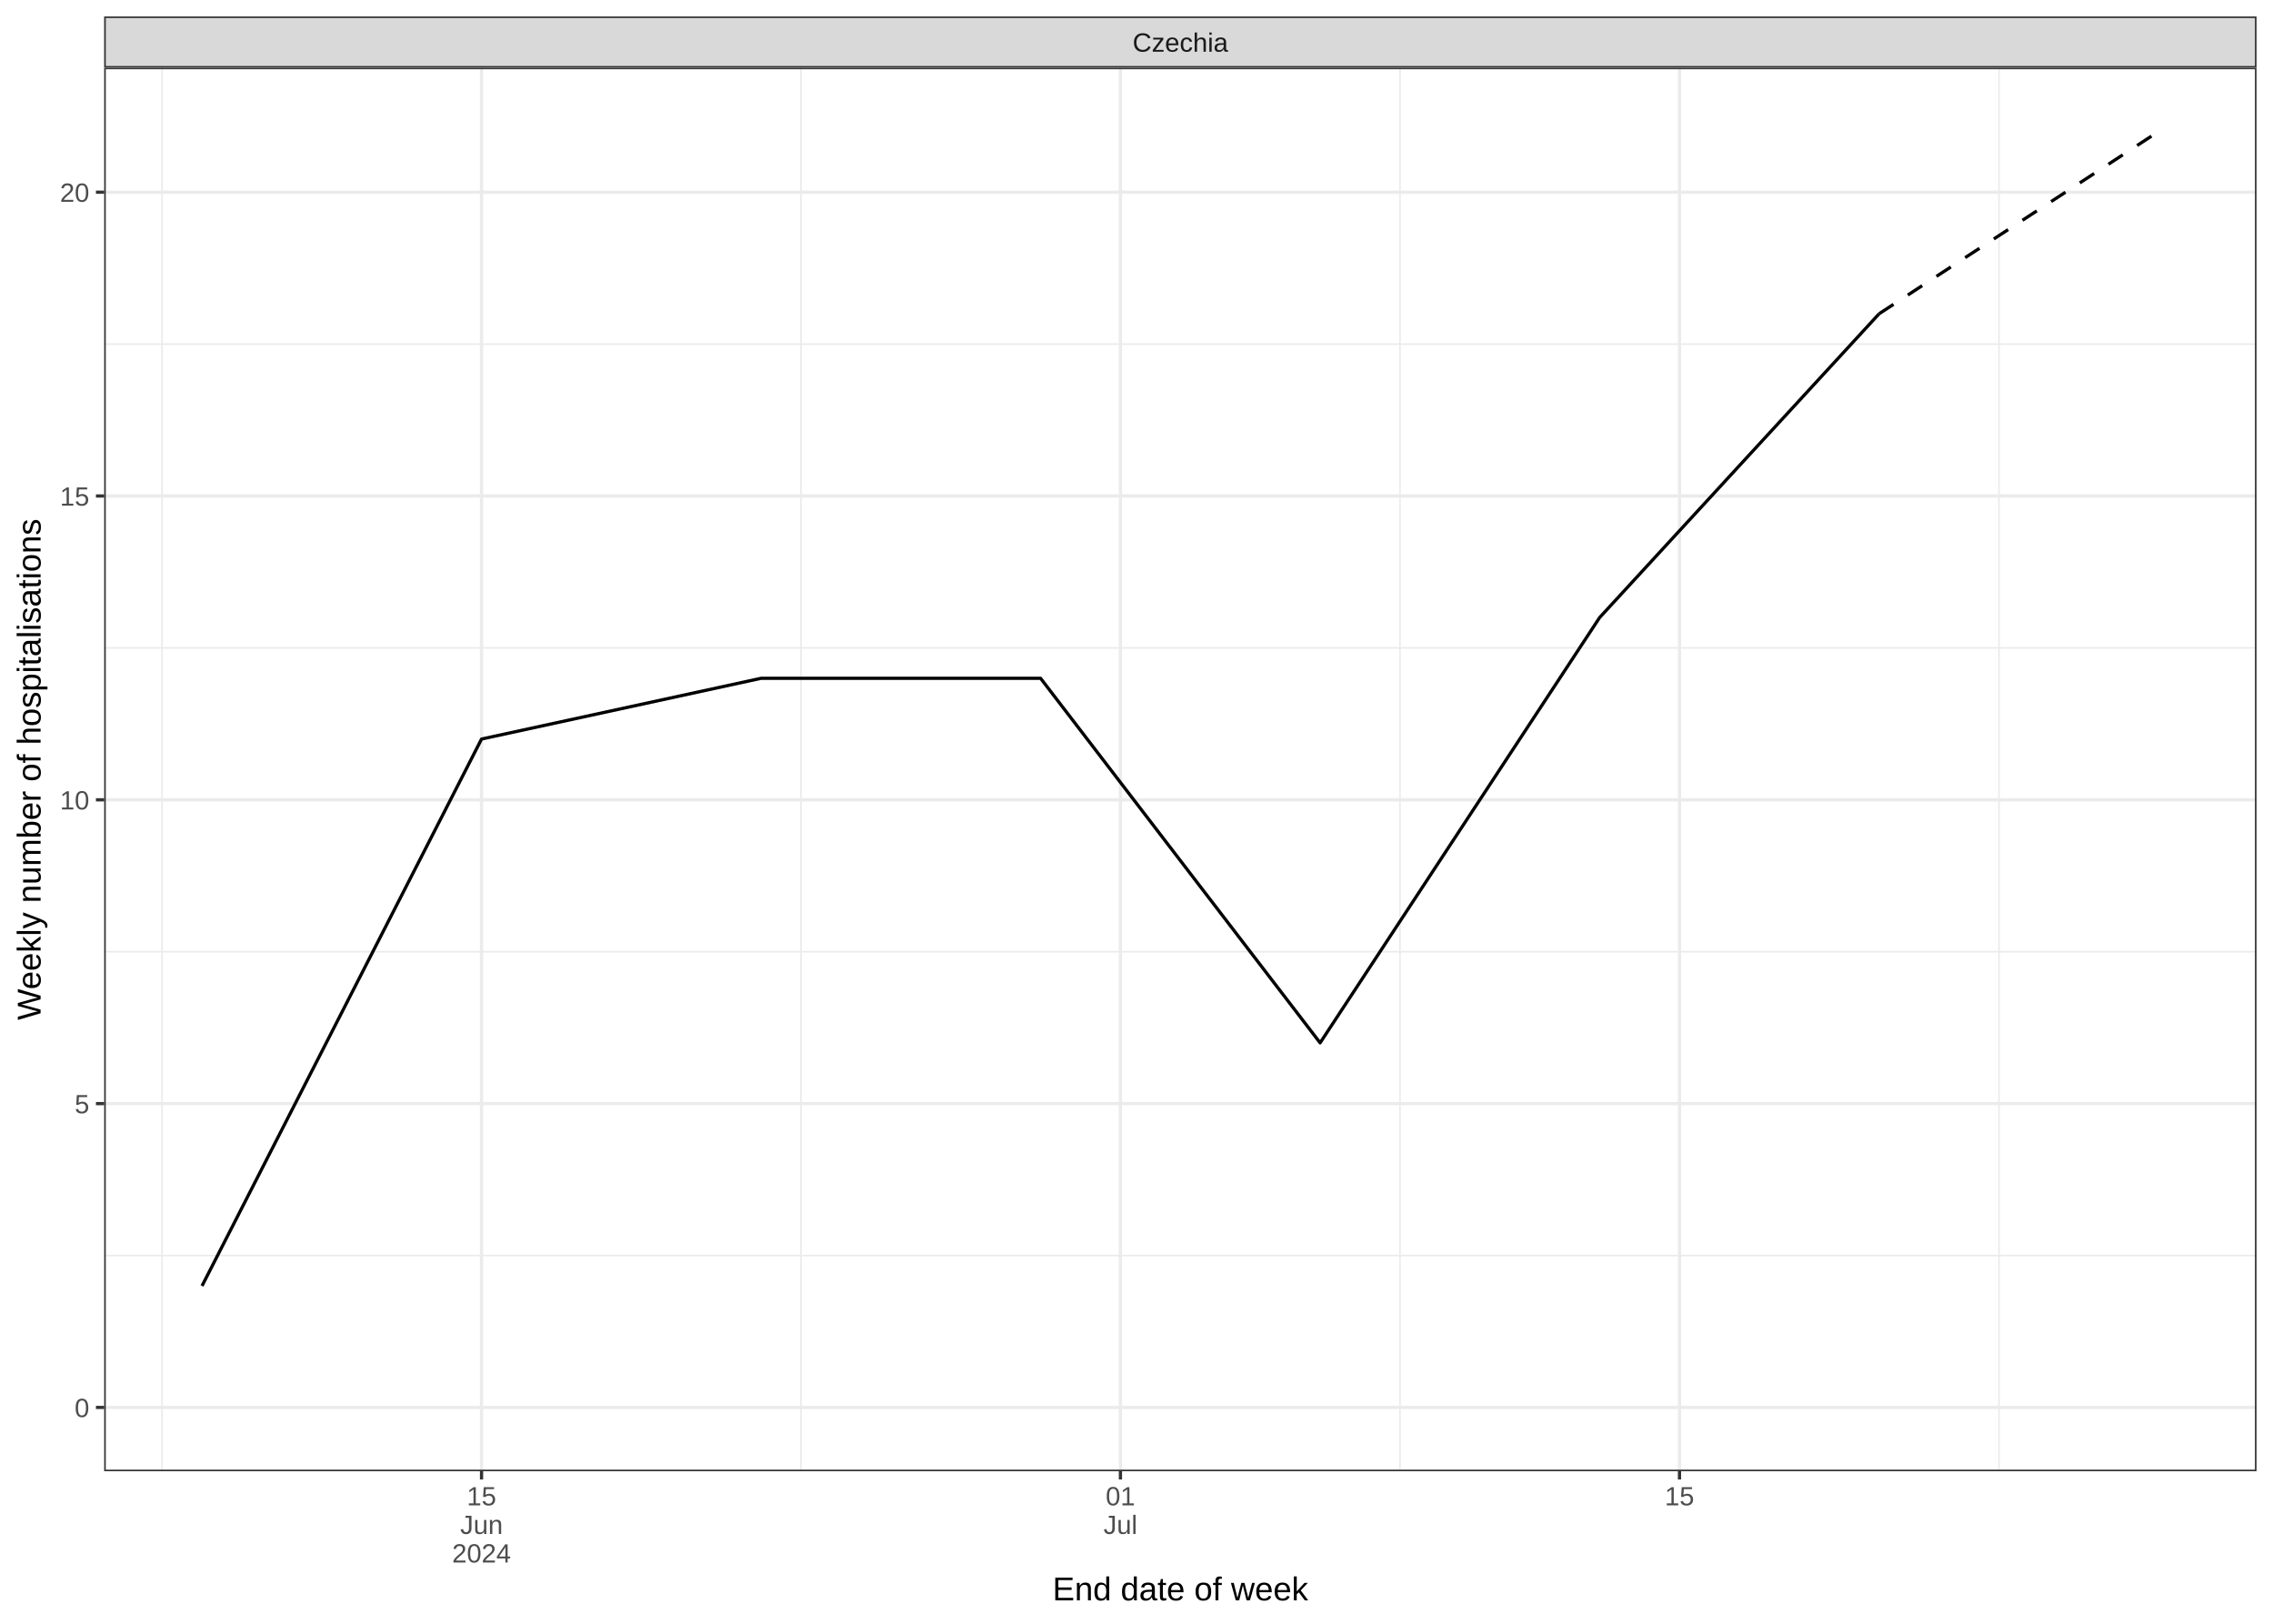
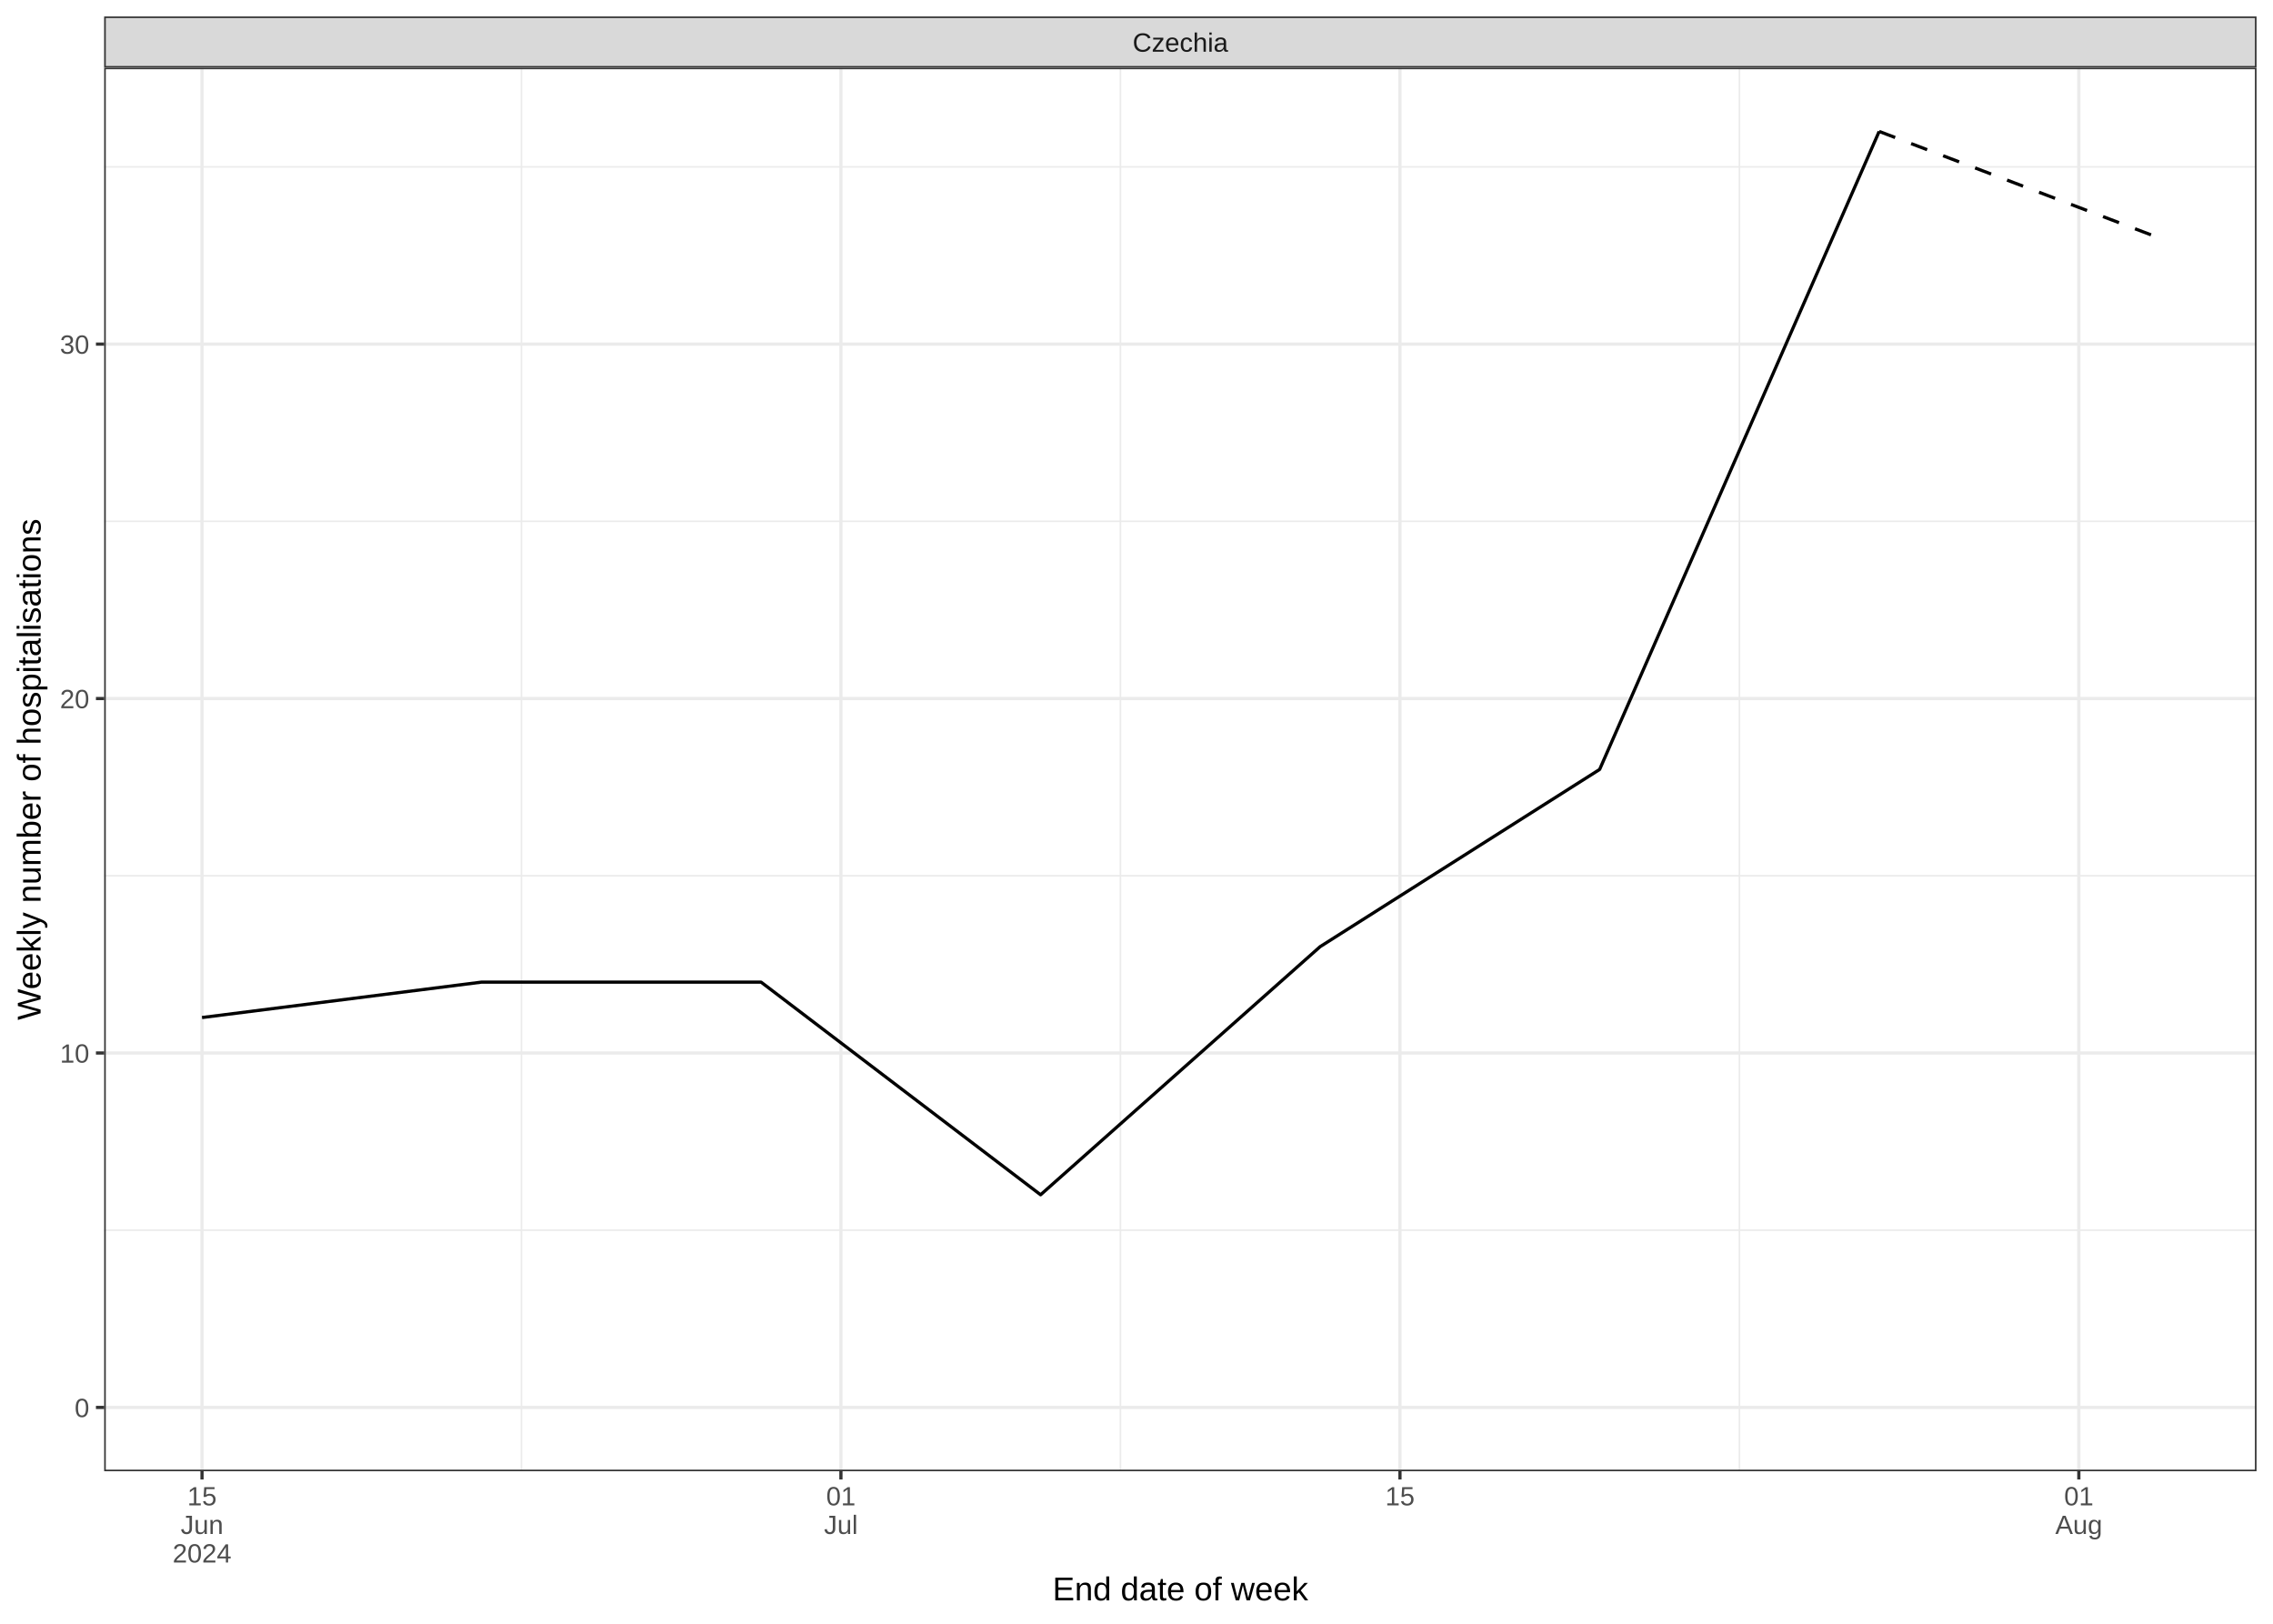
<svg xmlns="http://www.w3.org/2000/svg" class="svglite" width="756.00pt" height="540.00pt" viewBox="0 0 756.00 540.00">
  <defs>
    <style type="text/css">
    .svglite line, .svglite polyline, .svglite polygon, .svglite path, .svglite rect, .svglite circle {
      fill: none;
      stroke: #000000;
      stroke-linecap: round;
      stroke-linejoin: round;
      stroke-miterlimit: 10.00;
    }
    .svglite text {
      white-space: pre;
    }
  </style>
  </defs>
  <rect width="100%" height="100%" style="stroke: none; fill: #FFFFFF;" />
  <defs>
    <clipPath id="cpMC4wMHw3NTYuMDB8MC4wMHw1NDAuMDA=">
      <rect x="0.00" y="0.00" width="756.00" height="540.00" />
    </clipPath>
  </defs>
  <g clip-path="url(#cpMC4wMHw3NTYuMDB8MC4wMHw1NDAuMDA=)">
    <rect x="0.00" y="0.00" width="756.00" height="540.00" style="stroke-width: 1.07; stroke: #FFFFFF; fill: #FFFFFF;" />
  </g>
  <defs>
    <clipPath id="cpMzQuNjV8NzUwLjUyfDIyLjQ5fDQ4OS4yOQ==">
      <rect x="34.65" y="22.49" width="715.87" height="466.80" />
    </clipPath>
  </defs>
  <g clip-path="url(#cpMzQuNjV8NzUwLjUyfDIyLjQ5fDQ4OS4yOQ==)">
    <rect x="34.65" y="22.49" width="715.87" height="466.80" style="stroke-width: 1.07; stroke: none; fill: #FFFFFF;" />
-     <polyline points="34.65,417.55 750.52,417.55 " style="stroke-width: 0.53; stroke: #EBEBEB; stroke-linecap: butt;" />
-     <polyline points="34.65,316.51 750.52,316.51 " style="stroke-width: 0.53; stroke: #EBEBEB; stroke-linecap: butt;" />
-     <polyline points="34.65,215.47 750.52,215.47 " style="stroke-width: 0.53; stroke: #EBEBEB; stroke-linecap: butt;" />
-     <polyline points="34.65,114.44 750.52,114.44 " style="stroke-width: 0.53; stroke: #EBEBEB; stroke-linecap: butt;" />
-     <polyline points="53.91,489.29 53.91,22.49 " style="stroke-width: 0.53; stroke: #EBEBEB; stroke-linecap: butt;" />
-     <polyline points="266.41,489.29 266.41,22.49 " style="stroke-width: 0.53; stroke: #EBEBEB; stroke-linecap: butt;" />
-     <polyline points="465.63,489.29 465.63,22.49 " style="stroke-width: 0.53; stroke: #EBEBEB; stroke-linecap: butt;" />
-     <polyline points="664.86,489.29 664.86,22.49 " style="stroke-width: 0.53; stroke: #EBEBEB; stroke-linecap: butt;" />
+     <polyline points="34.65,409.13 750.52,409.13 " style="stroke-width: 0.53; stroke: #EBEBEB; stroke-linecap: butt;" />
+     <polyline points="34.65,291.25 750.52,291.25 " style="stroke-width: 0.53; stroke: #EBEBEB; stroke-linecap: butt;" />
+     <polyline points="34.65,173.37 750.52,173.37 " style="stroke-width: 0.53; stroke: #EBEBEB; stroke-linecap: butt;" />
+     <polyline points="34.65,55.50 750.52,55.50 " style="stroke-width: 0.53; stroke: #EBEBEB; stroke-linecap: butt;" />
+     <polyline points="173.44,489.29 173.44,22.49 " style="stroke-width: 0.53; stroke: #EBEBEB; stroke-linecap: butt;" />
+     <polyline points="372.66,489.29 372.66,22.49 " style="stroke-width: 0.53; stroke: #EBEBEB; stroke-linecap: butt;" />
+     <polyline points="578.53,489.29 578.53,22.49 " style="stroke-width: 0.53; stroke: #EBEBEB; stroke-linecap: butt;" />
    <polyline points="34.65,468.07 750.52,468.07 " style="stroke-width: 1.07; stroke: #EBEBEB; stroke-linecap: butt;" />
-     <polyline points="34.65,367.03 750.52,367.03 " style="stroke-width: 1.07; stroke: #EBEBEB; stroke-linecap: butt;" />
-     <polyline points="34.65,265.99 750.52,265.99 " style="stroke-width: 1.07; stroke: #EBEBEB; stroke-linecap: butt;" />
-     <polyline points="34.65,164.95 750.52,164.95 " style="stroke-width: 1.07; stroke: #EBEBEB; stroke-linecap: butt;" />
-     <polyline points="34.65,63.92 750.52,63.92 " style="stroke-width: 1.07; stroke: #EBEBEB; stroke-linecap: butt;" />
-     <polyline points="160.16,489.29 160.16,22.49 " style="stroke-width: 1.07; stroke: #EBEBEB; stroke-linecap: butt;" />
-     <polyline points="372.66,489.29 372.66,22.49 " style="stroke-width: 1.07; stroke: #EBEBEB; stroke-linecap: butt;" />
-     <polyline points="558.60,489.29 558.60,22.49 " style="stroke-width: 1.07; stroke: #EBEBEB; stroke-linecap: butt;" />
-     <polyline points="67.19,427.65 160.16,245.78 253.13,225.58 346.10,225.58 439.07,346.82 532.04,205.37 625.01,104.33 " style="stroke-width: 1.07; stroke-linecap: butt;" />
-     <polyline points="625.01,104.33 717.98,43.71 " style="stroke-width: 1.07; stroke-dasharray: 5.69,5.69; stroke-linecap: butt;" />
+     <polyline points="34.65,350.19 750.52,350.19 " style="stroke-width: 1.07; stroke: #EBEBEB; stroke-linecap: butt;" />
+     <polyline points="34.65,232.31 750.52,232.31 " style="stroke-width: 1.07; stroke: #EBEBEB; stroke-linecap: butt;" />
+     <polyline points="34.65,114.44 750.52,114.44 " style="stroke-width: 1.07; stroke: #EBEBEB; stroke-linecap: butt;" />
+     <polyline points="67.19,489.29 67.19,22.49 " style="stroke-width: 1.07; stroke: #EBEBEB; stroke-linecap: butt;" />
+     <polyline points="279.69,489.29 279.69,22.49 " style="stroke-width: 1.07; stroke: #EBEBEB; stroke-linecap: butt;" />
+     <polyline points="465.63,489.29 465.63,22.49 " style="stroke-width: 1.07; stroke: #EBEBEB; stroke-linecap: butt;" />
+     <polyline points="691.42,489.29 691.42,22.49 " style="stroke-width: 1.07; stroke: #EBEBEB; stroke-linecap: butt;" />
+     <polyline points="67.19,338.40 160.16,326.62 253.13,326.62 346.10,397.34 439.07,314.83 532.04,255.89 625.01,43.71 " style="stroke-width: 1.07; stroke-linecap: butt;" />
+     <polyline points="625.01,43.71 717.98,79.07 " style="stroke-width: 1.07; stroke-dasharray: 5.69,5.69; stroke-linecap: butt;" />
    <rect x="34.65" y="22.49" width="715.87" height="466.80" style="stroke-width: 1.07; stroke: #333333;" />
  </g>
  <g clip-path="url(#cpMC4wMHw3NTYuMDB8MC4wMHw1NDAuMDA=)">
</g>
  <defs>
    <clipPath id="cpMzQuNjV8NzUwLjUyfDUuNDh8MjIuNDk=">
      <rect x="34.65" y="5.48" width="715.87" height="17.01" />
    </clipPath>
  </defs>
  <g clip-path="url(#cpMzQuNjV8NzUwLjUyfDUuNDh8MjIuNDk=)">
    <rect x="34.65" y="5.48" width="715.87" height="17.01" style="stroke-width: 1.07; stroke: #333333; fill: #D9D9D9;" />
    <text x="392.59" y="17.19" text-anchor="middle" style="font-size: 8.80px;fill: #1A1A1A; font-family: &quot;Liberation Sans&quot;;" textLength="34.42px" lengthAdjust="spacingAndGlyphs">Czechia</text>
  </g>
  <g clip-path="url(#cpMC4wMHw3NTYuMDB8MC4wMHw1NDAuMDA=)">
-     <polyline points="160.16,492.03 160.16,489.29 " style="stroke-width: 1.07; stroke: #333333; stroke-linecap: butt;" />
-     <polyline points="372.66,492.03 372.66,489.29 " style="stroke-width: 1.07; stroke: #333333; stroke-linecap: butt;" />
-     <polyline points="558.60,492.03 558.60,489.29 " style="stroke-width: 1.07; stroke: #333333; stroke-linecap: butt;" />
-     <text x="160.16" y="500.63" text-anchor="middle" style="font-size: 8.80px;fill: #4D4D4D; font-family: &quot;Liberation Sans&quot;;" textLength="11.19px" lengthAdjust="spacingAndGlyphs">15</text>
-     <text x="160.16" y="510.14" text-anchor="middle" style="font-size: 8.80px;fill: #4D4D4D; font-family: &quot;Liberation Sans&quot;;" textLength="13.74px" lengthAdjust="spacingAndGlyphs">Jun</text>
-     <text x="160.16" y="519.64" text-anchor="middle" style="font-size: 8.80px;fill: #4D4D4D; font-family: &quot;Liberation Sans&quot;;" textLength="22.38px" lengthAdjust="spacingAndGlyphs">2024</text>
-     <text x="372.66" y="500.63" text-anchor="middle" style="font-size: 8.80px;fill: #4D4D4D; font-family: &quot;Liberation Sans&quot;;" textLength="11.19px" lengthAdjust="spacingAndGlyphs">01</text>
-     <text x="372.66" y="510.14" text-anchor="middle" style="font-size: 8.80px;fill: #4D4D4D; font-family: &quot;Liberation Sans&quot;;" textLength="10.61px" lengthAdjust="spacingAndGlyphs">Jul</text>
-     <text x="558.60" y="500.63" text-anchor="middle" style="font-size: 8.80px;fill: #4D4D4D; font-family: &quot;Liberation Sans&quot;;" textLength="11.19px" lengthAdjust="spacingAndGlyphs">15</text>
+     <polyline points="67.19,492.03 67.19,489.29 " style="stroke-width: 1.07; stroke: #333333; stroke-linecap: butt;" />
+     <polyline points="279.69,492.03 279.69,489.29 " style="stroke-width: 1.07; stroke: #333333; stroke-linecap: butt;" />
+     <polyline points="465.63,492.03 465.63,489.29 " style="stroke-width: 1.07; stroke: #333333; stroke-linecap: butt;" />
+     <polyline points="691.42,492.03 691.42,489.29 " style="stroke-width: 1.07; stroke: #333333; stroke-linecap: butt;" />
+     <text x="67.19" y="500.63" text-anchor="middle" style="font-size: 8.80px;fill: #4D4D4D; font-family: &quot;Liberation Sans&quot;;" textLength="11.19px" lengthAdjust="spacingAndGlyphs">15</text>
+     <text x="67.19" y="510.14" text-anchor="middle" style="font-size: 8.80px;fill: #4D4D4D; font-family: &quot;Liberation Sans&quot;;" textLength="13.74px" lengthAdjust="spacingAndGlyphs">Jun</text>
+     <text x="67.19" y="519.64" text-anchor="middle" style="font-size: 8.80px;fill: #4D4D4D; font-family: &quot;Liberation Sans&quot;;" textLength="22.38px" lengthAdjust="spacingAndGlyphs">2024</text>
+     <text x="279.69" y="500.63" text-anchor="middle" style="font-size: 8.80px;fill: #4D4D4D; font-family: &quot;Liberation Sans&quot;;" textLength="11.19px" lengthAdjust="spacingAndGlyphs">01</text>
+     <text x="279.69" y="510.14" text-anchor="middle" style="font-size: 8.80px;fill: #4D4D4D; font-family: &quot;Liberation Sans&quot;;" textLength="10.61px" lengthAdjust="spacingAndGlyphs">Jul</text>
+     <text x="465.63" y="500.63" text-anchor="middle" style="font-size: 8.80px;fill: #4D4D4D; font-family: &quot;Liberation Sans&quot;;" textLength="11.19px" lengthAdjust="spacingAndGlyphs">15</text>
+     <text x="691.42" y="500.63" text-anchor="middle" style="font-size: 8.80px;fill: #4D4D4D; font-family: &quot;Liberation Sans&quot;;" textLength="11.19px" lengthAdjust="spacingAndGlyphs">01</text>
+     <text x="691.42" y="510.14" text-anchor="middle" style="font-size: 8.80px;fill: #4D4D4D; font-family: &quot;Liberation Sans&quot;;" textLength="17.18px" lengthAdjust="spacingAndGlyphs">Aug</text>
    <text x="29.72" y="471.28" text-anchor="end" style="font-size: 8.80px;fill: #4D4D4D; font-family: &quot;Liberation Sans&quot;;" textLength="5.59px" lengthAdjust="spacingAndGlyphs">0</text>
-     <text x="29.72" y="370.24" text-anchor="end" style="font-size: 8.80px;fill: #4D4D4D; font-family: &quot;Liberation Sans&quot;;" textLength="5.59px" lengthAdjust="spacingAndGlyphs">5</text>
-     <text x="29.72" y="269.20" text-anchor="end" style="font-size: 8.80px;fill: #4D4D4D; font-family: &quot;Liberation Sans&quot;;" textLength="11.19px" lengthAdjust="spacingAndGlyphs">10</text>
-     <text x="29.72" y="168.16" text-anchor="end" style="font-size: 8.80px;fill: #4D4D4D; font-family: &quot;Liberation Sans&quot;;" textLength="11.19px" lengthAdjust="spacingAndGlyphs">15</text>
-     <text x="29.72" y="67.12" text-anchor="end" style="font-size: 8.80px;fill: #4D4D4D; font-family: &quot;Liberation Sans&quot;;" textLength="11.19px" lengthAdjust="spacingAndGlyphs">20</text>
+     <text x="29.72" y="353.40" text-anchor="end" style="font-size: 8.80px;fill: #4D4D4D; font-family: &quot;Liberation Sans&quot;;" textLength="11.19px" lengthAdjust="spacingAndGlyphs">10</text>
+     <text x="29.72" y="235.52" text-anchor="end" style="font-size: 8.80px;fill: #4D4D4D; font-family: &quot;Liberation Sans&quot;;" textLength="11.19px" lengthAdjust="spacingAndGlyphs">20</text>
+     <text x="29.72" y="117.64" text-anchor="end" style="font-size: 8.80px;fill: #4D4D4D; font-family: &quot;Liberation Sans&quot;;" textLength="11.19px" lengthAdjust="spacingAndGlyphs">30</text>
    <polyline points="31.91,468.07 34.65,468.07 " style="stroke-width: 1.07; stroke: #333333; stroke-linecap: butt;" />
-     <polyline points="31.91,367.03 34.65,367.03 " style="stroke-width: 1.07; stroke: #333333; stroke-linecap: butt;" />
-     <polyline points="31.91,265.99 34.65,265.99 " style="stroke-width: 1.07; stroke: #333333; stroke-linecap: butt;" />
-     <polyline points="31.91,164.95 34.65,164.95 " style="stroke-width: 1.07; stroke: #333333; stroke-linecap: butt;" />
-     <polyline points="31.91,63.92 34.65,63.92 " style="stroke-width: 1.07; stroke: #333333; stroke-linecap: butt;" />
+     <polyline points="31.91,350.19 34.65,350.19 " style="stroke-width: 1.07; stroke: #333333; stroke-linecap: butt;" />
+     <polyline points="31.91,232.31 34.65,232.31 " style="stroke-width: 1.07; stroke: #333333; stroke-linecap: butt;" />
+     <polyline points="31.91,114.44 34.65,114.44 " style="stroke-width: 1.07; stroke: #333333; stroke-linecap: butt;" />
    <text x="392.59" y="532.23" text-anchor="middle" style="font-size: 11.00px; font-family: &quot;Liberation Sans&quot;;" textLength="95.72px" lengthAdjust="spacingAndGlyphs">End date of week</text>
    <text transform="translate(13.50,255.89) rotate(-90)" text-anchor="middle" style="font-size: 11.00px; font-family: &quot;Liberation Sans&quot;;" textLength="189.66px" lengthAdjust="spacingAndGlyphs">Weekly number of hospitalisations</text>
  </g>
</svg>
